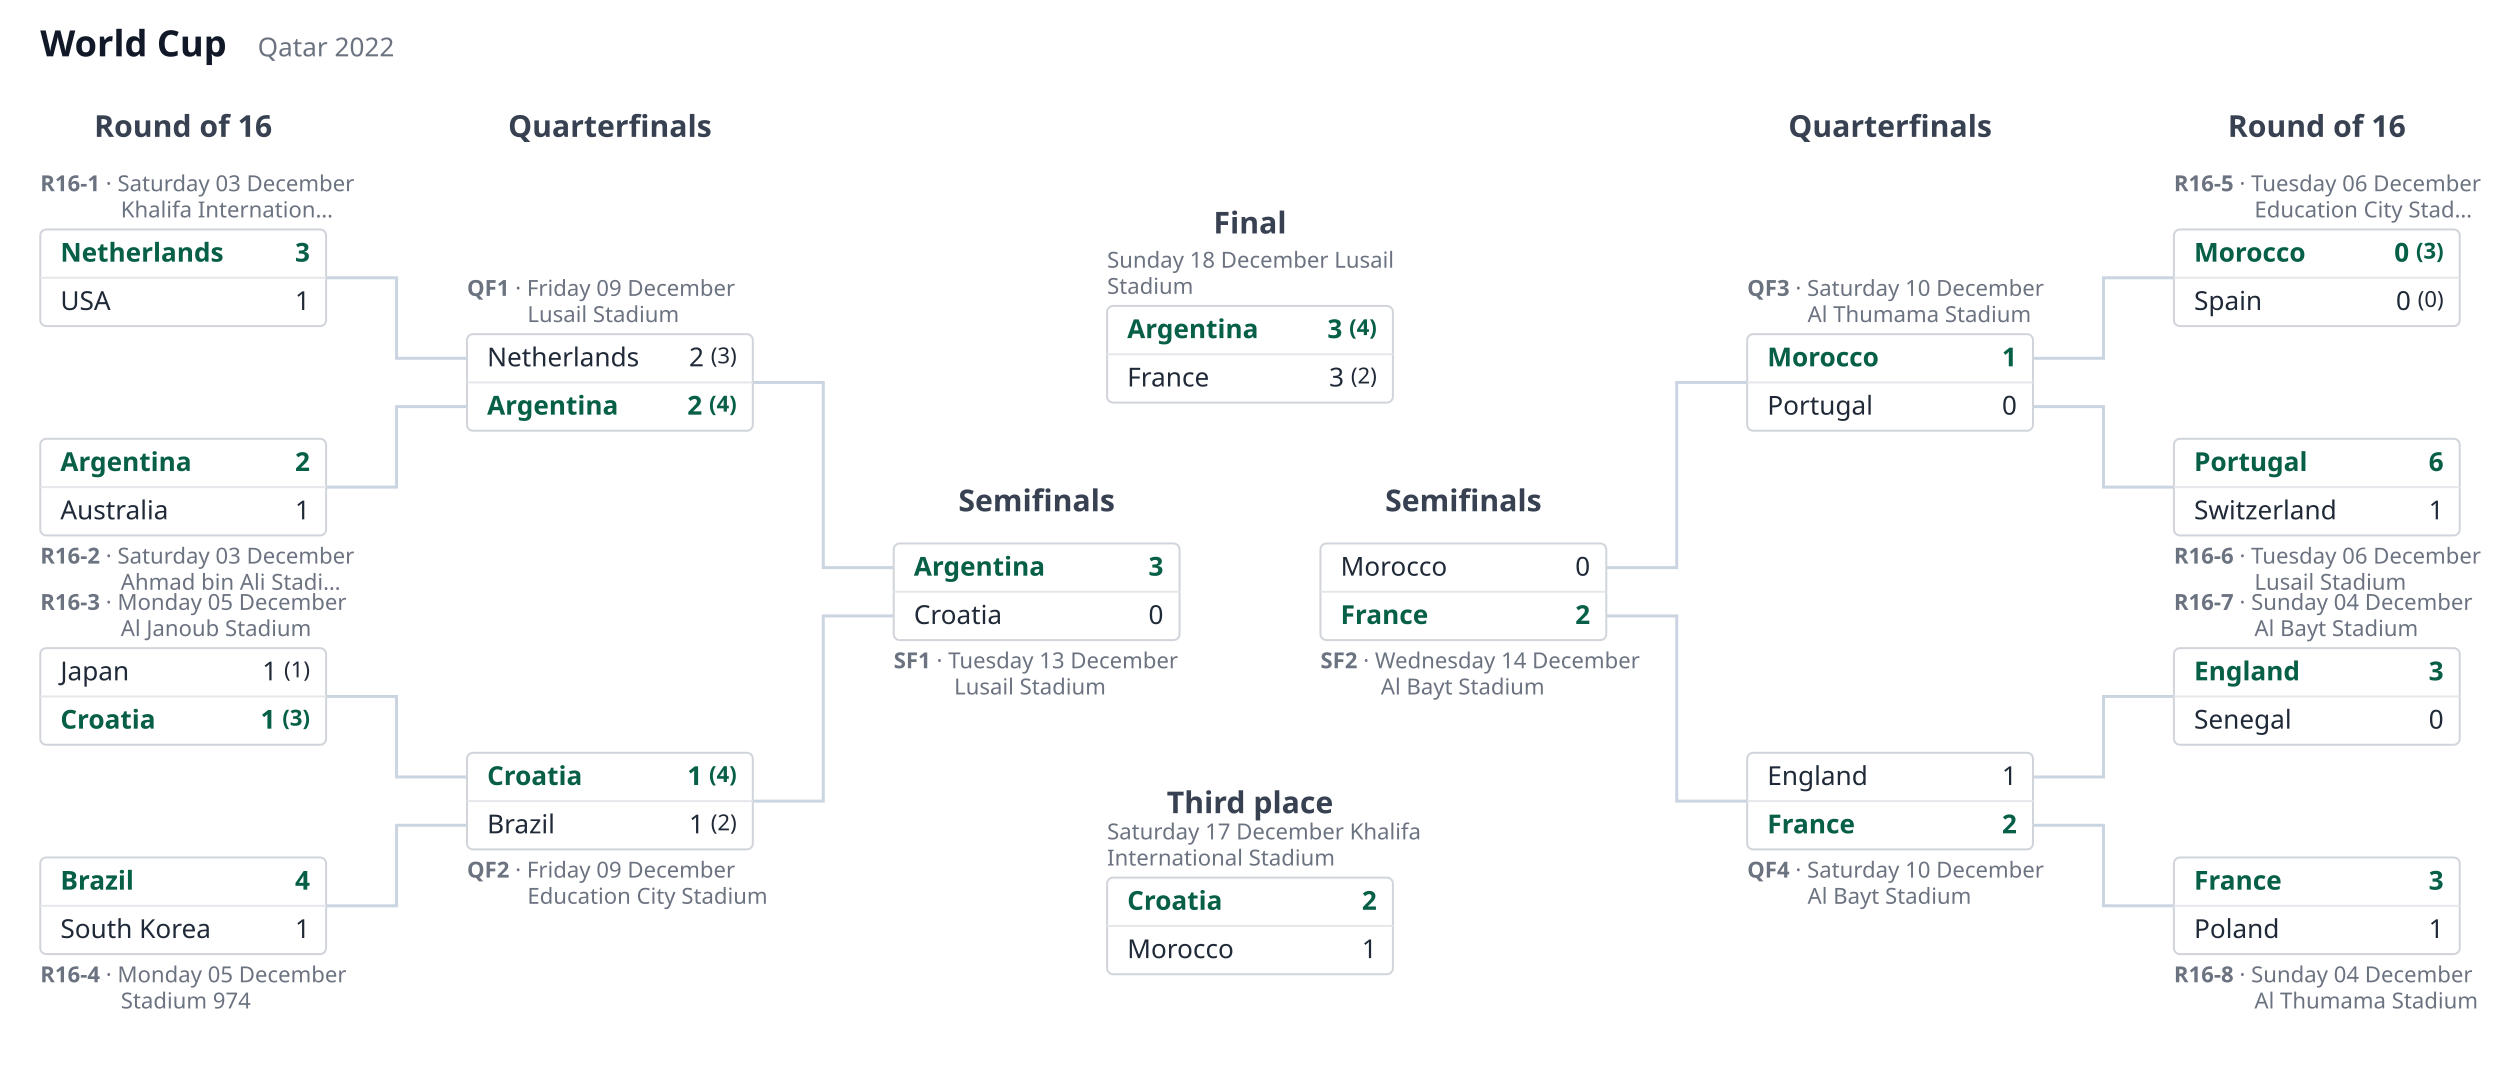
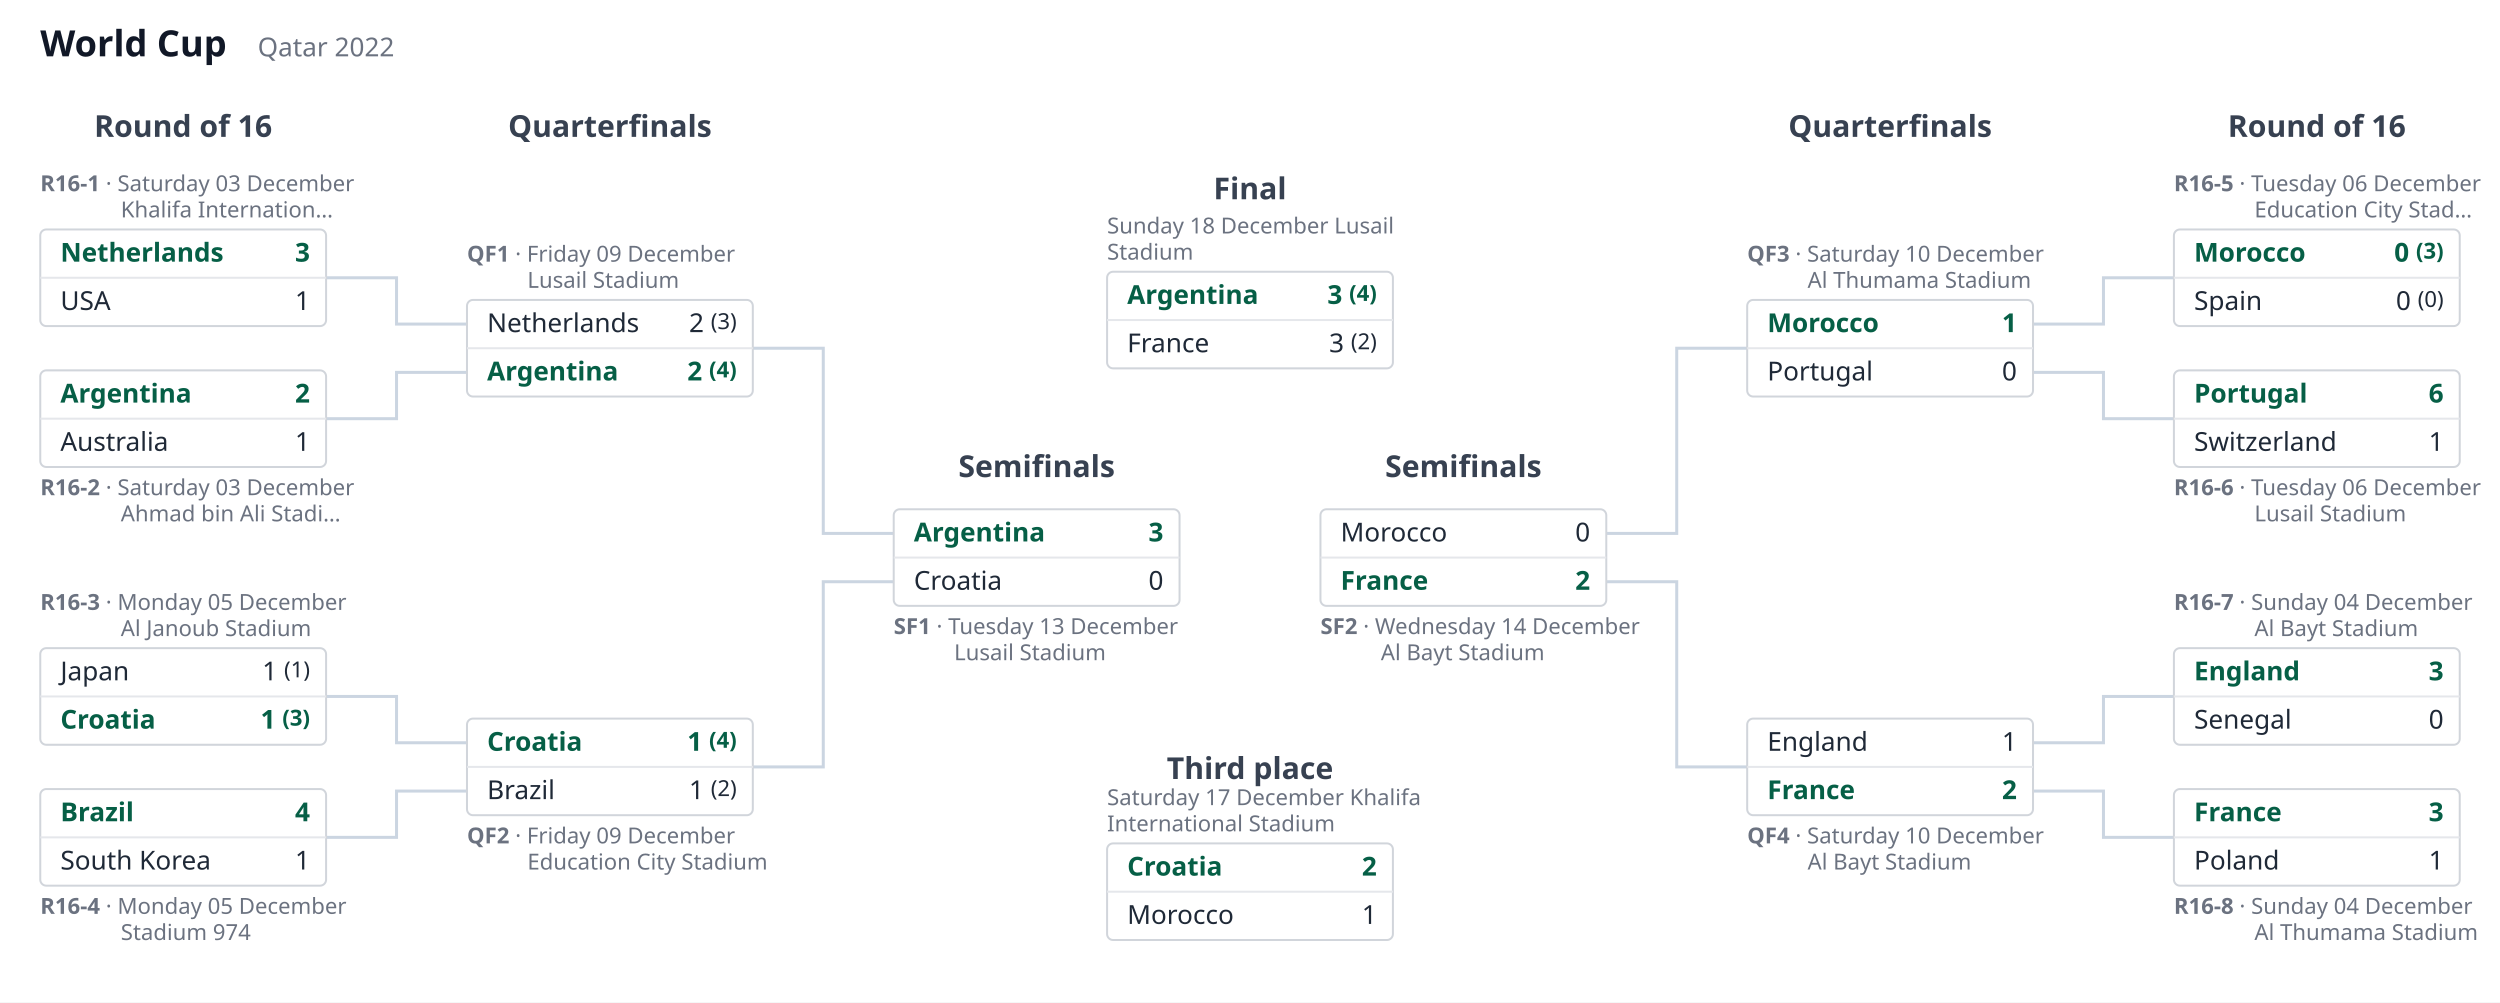
- <svg xmlns="http://www.w3.org/2000/svg" viewBox="0 0 1242 532" width="1242" height="532" font-family="sans-serif">
+ <svg xmlns="http://www.w3.org/2000/svg" viewBox="0 0 1242 498" width="1242" height="498" font-family="sans-serif">
  <style>
  .pd-bg { fill: #ffffff; }
  .pd-title { font: 600 18px sans-serif; fill: #111827; }
  .pd-season { font: 400 13px sans-serif; fill: #6b7280; }
  .pd-header { font: 600 15px sans-serif; fill: #374151; text-anchor: middle; }
  .pd-meta { font: 400 11px sans-serif; fill: #6b7280; }
  .pd-meta-id { font-weight: 700; }
  .pd-box { fill: #ffffff; stroke: #d1d5db; stroke-width: 1; }
  .pd-divider { stroke: #e5e7eb; stroke-width: 1; }
  .pd-team { font: 400 13px sans-serif; fill: #1f2937; }
  .pd-score { font: 400 13px sans-serif; fill: #1f2937; text-anchor: end; }
  .pd-pens { font-size: 11px; }
  .pd-win .pd-team, .pd-win .pd-score { font-weight: 700; fill: #065f46; }
  .pd-crest-frame { fill: none; stroke: #d1d5db; stroke-width: 1; }
  .pd-link { fill: none; stroke: #cbd5e1; stroke-width: 1.5; }
  @media (prefers-color-scheme: dark) {
    .pd-bg { fill: #0f172a; }
    .pd-title { fill: #f8fafc; }
    .pd-season { fill: #94a3b8; }
    .pd-header { fill: #cbd5e1; }
    .pd-meta { fill: #94a3b8; }
    .pd-box { fill: #1e293b; stroke: #334155; }
    .pd-divider { stroke: #334155; }
    .pd-team { fill: #e5e7eb; }
    .pd-score { fill: #e5e7eb; }
    .pd-win .pd-team, .pd-win .pd-score { fill: #34d399; }
    .pd-crest-frame { stroke: #334155; }
    .pd-link { stroke: #475569; }
  }</style>
-   <rect class="pd-bg" width="1242" height="532" />
+   <rect class="pd-bg" width="1242" height="498" />
  <text class="pd-title" x="20" y="28">World Cup</text>
  <text class="pd-season" x="128" y="28">Qatar 2022</text>
  <text class="pd-header" x="91" y="68">Round of 16</text>
  <text class="pd-header" x="1151" y="68">Round of 16</text>
  <text class="pd-header" x="303" y="68">Quarterfinals</text>
  <text class="pd-header" x="939" y="68">Quarterfinals</text>
-   <text class="pd-header" x="515" y="254">Semifinals</text>
-   <text class="pd-header" x="727" y="254">Semifinals</text>
-   <text class="pd-header" x="621" y="116">Final</text>
-   <text class="pd-header" x="621" y="404">Third place</text>
-   <path class="pd-link" d="M 162 138 L 197 138 L 197 178 L 232 178" />
-   <path class="pd-link" d="M 162 242 L 197 242 L 197 202 L 232 202" />
-   <path class="pd-link" d="M 162 346 L 197 346 L 197 386 L 232 386" />
-   <path class="pd-link" d="M 162 450 L 197 450 L 197 410 L 232 410" />
-   <path class="pd-link" d="M 1080 138 L 1045 138 L 1045 178 L 1010 178" />
-   <path class="pd-link" d="M 1080 242 L 1045 242 L 1045 202 L 1010 202" />
-   <path class="pd-link" d="M 1080 346 L 1045 346 L 1045 386 L 1010 386" />
-   <path class="pd-link" d="M 1080 450 L 1045 450 L 1045 410 L 1010 410" />
-   <path class="pd-link" d="M 374 190 L 409 190 L 409 282 L 444 282" />
-   <path class="pd-link" d="M 374 398 L 409 398 L 409 306 L 444 306" />
-   <path class="pd-link" d="M 868 190 L 833 190 L 833 282 L 798 282" />
-   <path class="pd-link" d="M 868 398 L 833 398 L 833 306 L 798 306" />
+   <text class="pd-header" x="515" y="237">Semifinals</text>
+   <text class="pd-header" x="727" y="237">Semifinals</text>
+   <text class="pd-header" x="621" y="99">Final</text>
+   <text class="pd-header" x="621" y="387">Third place</text>
+   <path class="pd-link" d="M 162 138 L 197 138 L 197 161 L 232 161" />
+   <path class="pd-link" d="M 162 208 L 197 208 L 197 185 L 232 185" />
+   <path class="pd-link" d="M 162 346 L 197 346 L 197 369 L 232 369" />
+   <path class="pd-link" d="M 162 416 L 197 416 L 197 393 L 232 393" />
+   <path class="pd-link" d="M 1080 138 L 1045 138 L 1045 161 L 1010 161" />
+   <path class="pd-link" d="M 1080 208 L 1045 208 L 1045 185 L 1010 185" />
+   <path class="pd-link" d="M 1080 346 L 1045 346 L 1045 369 L 1010 369" />
+   <path class="pd-link" d="M 1080 416 L 1045 416 L 1045 393 L 1010 393" />
+   <path class="pd-link" d="M 374 173 L 409 173 L 409 265 L 444 265" />
+   <path class="pd-link" d="M 374 381 L 409 381 L 409 289 L 444 289" />
+   <path class="pd-link" d="M 868 173 L 833 173 L 833 265 L 798 265" />
+   <path class="pd-link" d="M 868 381 L 833 381 L 833 289 L 798 289" />
  <text class="pd-meta" x="20" y="95">
    <tspan x="20">
      <tspan class="pd-meta-id">R16-1</tspan> · Saturday 03 December</tspan>
    <tspan x="60" dy="13">Khalifa Internation…</tspan>
  </text>
  <rect class="pd-box" x="20" y="114" width="142" height="48" rx="3" />
  <line class="pd-divider" x1="20" y1="138" x2="162" y2="138" />
  <g class="pd-win">
    <text class="pd-team" x="30" y="130">Netherlands</text>
    <text class="pd-score" x="154" y="130">3</text>
  </g>
  <g class="">
    <text class="pd-team" x="30" y="154">USA</text>
    <text class="pd-score" x="154" y="154">1</text>
  </g>
-   <text class="pd-meta" x="20" y="280">
+   <text class="pd-meta" x="20" y="246">
    <tspan x="20">
      <tspan class="pd-meta-id">R16-2</tspan> · Saturday 03 December</tspan>
    <tspan x="60" dy="13">Ahmad bin Ali Stadi…</tspan>
  </text>
-   <rect class="pd-box" x="20" y="218" width="142" height="48" rx="3" />
-   <line class="pd-divider" x1="20" y1="242" x2="162" y2="242" />
-   <g class="pd-win">
-     <text class="pd-team" x="30" y="234">Argentina</text>
-     <text class="pd-score" x="154" y="234">2</text>
-   </g>
-   <g class="">
-     <text class="pd-team" x="30" y="258">Australia</text>
-     <text class="pd-score" x="154" y="258">1</text>
+   <rect class="pd-box" x="20" y="184" width="142" height="48" rx="3" />
+   <line class="pd-divider" x1="20" y1="208" x2="162" y2="208" />
+   <g class="pd-win">
+     <text class="pd-team" x="30" y="200">Argentina</text>
+     <text class="pd-score" x="154" y="200">2</text>
+   </g>
+   <g class="">
+     <text class="pd-team" x="30" y="224">Australia</text>
+     <text class="pd-score" x="154" y="224">1</text>
  </g>
  <text class="pd-meta" x="20" y="303">
    <tspan x="20">
      <tspan class="pd-meta-id">R16-3</tspan> · Monday 05 December</tspan>
    <tspan x="60" dy="13">Al Janoub Stadium</tspan>
  </text>
  <rect class="pd-box" x="20" y="322" width="142" height="48" rx="3" />
  <line class="pd-divider" x1="20" y1="346" x2="162" y2="346" />
  <g class="">
    <text class="pd-team" x="30" y="338">Japan</text>
    <text class="pd-score" x="154" y="338">1 <tspan class="pd-pens" dy="-1.5">(1)</tspan>
    </text>
  </g>
  <g class="pd-win">
    <text class="pd-team" x="30" y="362">Croatia</text>
    <text class="pd-score" x="154" y="362">1 <tspan class="pd-pens" dy="-1.5">(3)</tspan>
    </text>
  </g>
-   <text class="pd-meta" x="20" y="488">
+   <text class="pd-meta" x="20" y="454">
    <tspan x="20">
      <tspan class="pd-meta-id">R16-4</tspan> · Monday 05 December</tspan>
    <tspan x="60" dy="13">Stadium 974</tspan>
  </text>
-   <rect class="pd-box" x="20" y="426" width="142" height="48" rx="3" />
-   <line class="pd-divider" x1="20" y1="450" x2="162" y2="450" />
-   <g class="pd-win">
-     <text class="pd-team" x="30" y="442">Brazil</text>
-     <text class="pd-score" x="154" y="442">4</text>
-   </g>
-   <g class="">
-     <text class="pd-team" x="30" y="466">South Korea</text>
-     <text class="pd-score" x="154" y="466">1</text>
+   <rect class="pd-box" x="20" y="392" width="142" height="48" rx="3" />
+   <line class="pd-divider" x1="20" y1="416" x2="162" y2="416" />
+   <g class="pd-win">
+     <text class="pd-team" x="30" y="408">Brazil</text>
+     <text class="pd-score" x="154" y="408">4</text>
+   </g>
+   <g class="">
+     <text class="pd-team" x="30" y="432">South Korea</text>
+     <text class="pd-score" x="154" y="432">1</text>
  </g>
  <text class="pd-meta" x="1080" y="95">
    <tspan x="1080">
      <tspan class="pd-meta-id">R16-5</tspan> · Tuesday 06 December</tspan>
    <tspan x="1120" dy="13">Education City Stad…</tspan>
  </text>
  <rect class="pd-box" x="1080" y="114" width="142" height="48" rx="3" />
  <line class="pd-divider" x1="1080" y1="138" x2="1222" y2="138" />
  <g class="pd-win">
    <text class="pd-team" x="1090" y="130">Morocco</text>
    <text class="pd-score" x="1214" y="130">0 <tspan class="pd-pens" dy="-1.5">(3)</tspan>
    </text>
  </g>
  <g class="">
    <text class="pd-team" x="1090" y="154">Spain</text>
    <text class="pd-score" x="1214" y="154">0 <tspan class="pd-pens" dy="-1.5">(0)</tspan>
    </text>
  </g>
-   <text class="pd-meta" x="1080" y="280">
+   <text class="pd-meta" x="1080" y="246">
    <tspan x="1080">
      <tspan class="pd-meta-id">R16-6</tspan> · Tuesday 06 December</tspan>
    <tspan x="1120" dy="13">Lusail Stadium</tspan>
  </text>
-   <rect class="pd-box" x="1080" y="218" width="142" height="48" rx="3" />
-   <line class="pd-divider" x1="1080" y1="242" x2="1222" y2="242" />
-   <g class="pd-win">
-     <text class="pd-team" x="1090" y="234">Portugal</text>
-     <text class="pd-score" x="1214" y="234">6</text>
-   </g>
-   <g class="">
-     <text class="pd-team" x="1090" y="258">Switzerland</text>
-     <text class="pd-score" x="1214" y="258">1</text>
+   <rect class="pd-box" x="1080" y="184" width="142" height="48" rx="3" />
+   <line class="pd-divider" x1="1080" y1="208" x2="1222" y2="208" />
+   <g class="pd-win">
+     <text class="pd-team" x="1090" y="200">Portugal</text>
+     <text class="pd-score" x="1214" y="200">6</text>
+   </g>
+   <g class="">
+     <text class="pd-team" x="1090" y="224">Switzerland</text>
+     <text class="pd-score" x="1214" y="224">1</text>
  </g>
  <text class="pd-meta" x="1080" y="303">
    <tspan x="1080">
      <tspan class="pd-meta-id">R16-7</tspan> · Sunday 04 December</tspan>
    <tspan x="1120" dy="13">Al Bayt Stadium</tspan>
  </text>
  <rect class="pd-box" x="1080" y="322" width="142" height="48" rx="3" />
  <line class="pd-divider" x1="1080" y1="346" x2="1222" y2="346" />
  <g class="pd-win">
    <text class="pd-team" x="1090" y="338">England</text>
    <text class="pd-score" x="1214" y="338">3</text>
  </g>
  <g class="">
    <text class="pd-team" x="1090" y="362">Senegal</text>
    <text class="pd-score" x="1214" y="362">0</text>
  </g>
-   <text class="pd-meta" x="1080" y="488">
+   <text class="pd-meta" x="1080" y="454">
    <tspan x="1080">
      <tspan class="pd-meta-id">R16-8</tspan> · Sunday 04 December</tspan>
    <tspan x="1120" dy="13">Al Thumama Stadium</tspan>
  </text>
-   <rect class="pd-box" x="1080" y="426" width="142" height="48" rx="3" />
-   <line class="pd-divider" x1="1080" y1="450" x2="1222" y2="450" />
-   <g class="pd-win">
-     <text class="pd-team" x="1090" y="442">France</text>
-     <text class="pd-score" x="1214" y="442">3</text>
-   </g>
-   <g class="">
-     <text class="pd-team" x="1090" y="466">Poland</text>
-     <text class="pd-score" x="1214" y="466">1</text>
-   </g>
-   <text class="pd-meta" x="232" y="147">
+   <rect class="pd-box" x="1080" y="392" width="142" height="48" rx="3" />
+   <line class="pd-divider" x1="1080" y1="416" x2="1222" y2="416" />
+   <g class="pd-win">
+     <text class="pd-team" x="1090" y="408">France</text>
+     <text class="pd-score" x="1214" y="408">3</text>
+   </g>
+   <g class="">
+     <text class="pd-team" x="1090" y="432">Poland</text>
+     <text class="pd-score" x="1214" y="432">1</text>
+   </g>
+   <text class="pd-meta" x="232" y="130">
    <tspan x="232">
      <tspan class="pd-meta-id">QF1</tspan> · Friday 09 December</tspan>
    <tspan x="262" dy="13">Lusail Stadium</tspan>
  </text>
-   <rect class="pd-box" x="232" y="166" width="142" height="48" rx="3" />
-   <line class="pd-divider" x1="232" y1="190" x2="374" y2="190" />
-   <g class="">
-     <text class="pd-team" x="242" y="182">Netherlands</text>
-     <text class="pd-score" x="366" y="182">2 <tspan class="pd-pens" dy="-1.5">(3)</tspan>
-     </text>
-   </g>
-   <g class="pd-win">
-     <text class="pd-team" x="242" y="206">Argentina</text>
-     <text class="pd-score" x="366" y="206">2 <tspan class="pd-pens" dy="-1.5">(4)</tspan>
-     </text>
-   </g>
-   <text class="pd-meta" x="232" y="436">
+   <rect class="pd-box" x="232" y="149" width="142" height="48" rx="3" />
+   <line class="pd-divider" x1="232" y1="173" x2="374" y2="173" />
+   <g class="">
+     <text class="pd-team" x="242" y="165">Netherlands</text>
+     <text class="pd-score" x="366" y="165">2 <tspan class="pd-pens" dy="-1.5">(3)</tspan>
+     </text>
+   </g>
+   <g class="pd-win">
+     <text class="pd-team" x="242" y="189">Argentina</text>
+     <text class="pd-score" x="366" y="189">2 <tspan class="pd-pens" dy="-1.5">(4)</tspan>
+     </text>
+   </g>
+   <text class="pd-meta" x="232" y="419">
    <tspan x="232">
      <tspan class="pd-meta-id">QF2</tspan> · Friday 09 December</tspan>
    <tspan x="262" dy="13">Education City Stadium</tspan>
  </text>
-   <rect class="pd-box" x="232" y="374" width="142" height="48" rx="3" />
-   <line class="pd-divider" x1="232" y1="398" x2="374" y2="398" />
-   <g class="pd-win">
-     <text class="pd-team" x="242" y="390">Croatia</text>
-     <text class="pd-score" x="366" y="390">1 <tspan class="pd-pens" dy="-1.5">(4)</tspan>
-     </text>
-   </g>
-   <g class="">
-     <text class="pd-team" x="242" y="414">Brazil</text>
-     <text class="pd-score" x="366" y="414">1 <tspan class="pd-pens" dy="-1.5">(2)</tspan>
-     </text>
-   </g>
-   <text class="pd-meta" x="868" y="147">
+   <rect class="pd-box" x="232" y="357" width="142" height="48" rx="3" />
+   <line class="pd-divider" x1="232" y1="381" x2="374" y2="381" />
+   <g class="pd-win">
+     <text class="pd-team" x="242" y="373">Croatia</text>
+     <text class="pd-score" x="366" y="373">1 <tspan class="pd-pens" dy="-1.5">(4)</tspan>
+     </text>
+   </g>
+   <g class="">
+     <text class="pd-team" x="242" y="397">Brazil</text>
+     <text class="pd-score" x="366" y="397">1 <tspan class="pd-pens" dy="-1.5">(2)</tspan>
+     </text>
+   </g>
+   <text class="pd-meta" x="868" y="130">
    <tspan x="868">
      <tspan class="pd-meta-id">QF3</tspan> · Saturday 10 December</tspan>
    <tspan x="898" dy="13">Al Thumama Stadium</tspan>
  </text>
-   <rect class="pd-box" x="868" y="166" width="142" height="48" rx="3" />
-   <line class="pd-divider" x1="868" y1="190" x2="1010" y2="190" />
-   <g class="pd-win">
-     <text class="pd-team" x="878" y="182">Morocco</text>
-     <text class="pd-score" x="1002" y="182">1</text>
-   </g>
-   <g class="">
-     <text class="pd-team" x="878" y="206">Portugal</text>
-     <text class="pd-score" x="1002" y="206">0</text>
-   </g>
-   <text class="pd-meta" x="868" y="436">
+   <rect class="pd-box" x="868" y="149" width="142" height="48" rx="3" />
+   <line class="pd-divider" x1="868" y1="173" x2="1010" y2="173" />
+   <g class="pd-win">
+     <text class="pd-team" x="878" y="165">Morocco</text>
+     <text class="pd-score" x="1002" y="165">1</text>
+   </g>
+   <g class="">
+     <text class="pd-team" x="878" y="189">Portugal</text>
+     <text class="pd-score" x="1002" y="189">0</text>
+   </g>
+   <text class="pd-meta" x="868" y="419">
    <tspan x="868">
      <tspan class="pd-meta-id">QF4</tspan> · Saturday 10 December</tspan>
    <tspan x="898" dy="13">Al Bayt Stadium</tspan>
  </text>
-   <rect class="pd-box" x="868" y="374" width="142" height="48" rx="3" />
-   <line class="pd-divider" x1="868" y1="398" x2="1010" y2="398" />
-   <g class="">
-     <text class="pd-team" x="878" y="390">England</text>
-     <text class="pd-score" x="1002" y="390">1</text>
-   </g>
-   <g class="pd-win">
-     <text class="pd-team" x="878" y="414">France</text>
-     <text class="pd-score" x="1002" y="414">2</text>
-   </g>
-   <text class="pd-meta" x="444" y="332">
+   <rect class="pd-box" x="868" y="357" width="142" height="48" rx="3" />
+   <line class="pd-divider" x1="868" y1="381" x2="1010" y2="381" />
+   <g class="">
+     <text class="pd-team" x="878" y="373">England</text>
+     <text class="pd-score" x="1002" y="373">1</text>
+   </g>
+   <g class="pd-win">
+     <text class="pd-team" x="878" y="397">France</text>
+     <text class="pd-score" x="1002" y="397">2</text>
+   </g>
+   <text class="pd-meta" x="444" y="315">
    <tspan x="444">
      <tspan class="pd-meta-id">SF1</tspan> · Tuesday 13 December</tspan>
    <tspan x="474" dy="13">Lusail Stadium</tspan>
  </text>
-   <rect class="pd-box" x="444" y="270" width="142" height="48" rx="3" />
-   <line class="pd-divider" x1="444" y1="294" x2="586" y2="294" />
-   <g class="pd-win">
-     <text class="pd-team" x="454" y="286">Argentina</text>
-     <text class="pd-score" x="578" y="286">3</text>
-   </g>
-   <g class="">
-     <text class="pd-team" x="454" y="310">Croatia</text>
-     <text class="pd-score" x="578" y="310">0</text>
-   </g>
-   <text class="pd-meta" x="656" y="332">
+   <rect class="pd-box" x="444" y="253" width="142" height="48" rx="3" />
+   <line class="pd-divider" x1="444" y1="277" x2="586" y2="277" />
+   <g class="pd-win">
+     <text class="pd-team" x="454" y="269">Argentina</text>
+     <text class="pd-score" x="578" y="269">3</text>
+   </g>
+   <g class="">
+     <text class="pd-team" x="454" y="293">Croatia</text>
+     <text class="pd-score" x="578" y="293">0</text>
+   </g>
+   <text class="pd-meta" x="656" y="315">
    <tspan x="656">
      <tspan class="pd-meta-id">SF2</tspan> · Wednesday 14 December</tspan>
    <tspan x="686" dy="13">Al Bayt Stadium</tspan>
  </text>
-   <rect class="pd-box" x="656" y="270" width="142" height="48" rx="3" />
-   <line class="pd-divider" x1="656" y1="294" x2="798" y2="294" />
-   <g class="">
-     <text class="pd-team" x="666" y="286">Morocco</text>
-     <text class="pd-score" x="790" y="286">0</text>
-   </g>
-   <g class="pd-win">
-     <text class="pd-team" x="666" y="310">France</text>
-     <text class="pd-score" x="790" y="310">2</text>
-   </g>
-   <text class="pd-meta" x="550" y="133">
+   <rect class="pd-box" x="656" y="253" width="142" height="48" rx="3" />
+   <line class="pd-divider" x1="656" y1="277" x2="798" y2="277" />
+   <g class="">
+     <text class="pd-team" x="666" y="269">Morocco</text>
+     <text class="pd-score" x="790" y="269">0</text>
+   </g>
+   <g class="pd-win">
+     <text class="pd-team" x="666" y="293">France</text>
+     <text class="pd-score" x="790" y="293">2</text>
+   </g>
+   <text class="pd-meta" x="550" y="116">
    <tspan x="550">Sunday 18 December Lusail</tspan>
    <tspan x="550" dy="13">Stadium</tspan>
  </text>
-   <rect class="pd-box" x="550" y="152" width="142" height="48" rx="3" />
-   <line class="pd-divider" x1="550" y1="176" x2="692" y2="176" />
-   <g class="pd-win">
-     <text class="pd-team" x="560" y="168">Argentina</text>
-     <text class="pd-score" x="684" y="168">3 <tspan class="pd-pens" dy="-1.5">(4)</tspan>
-     </text>
-   </g>
-   <g class="">
-     <text class="pd-team" x="560" y="192">France</text>
-     <text class="pd-score" x="684" y="192">3 <tspan class="pd-pens" dy="-1.5">(2)</tspan>
-     </text>
-   </g>
-   <text class="pd-meta" x="550" y="417">
+   <rect class="pd-box" x="550" y="135" width="142" height="48" rx="3" />
+   <line class="pd-divider" x1="550" y1="159" x2="692" y2="159" />
+   <g class="pd-win">
+     <text class="pd-team" x="560" y="151">Argentina</text>
+     <text class="pd-score" x="684" y="151">3 <tspan class="pd-pens" dy="-1.5">(4)</tspan>
+     </text>
+   </g>
+   <g class="">
+     <text class="pd-team" x="560" y="175">France</text>
+     <text class="pd-score" x="684" y="175">3 <tspan class="pd-pens" dy="-1.5">(2)</tspan>
+     </text>
+   </g>
+   <text class="pd-meta" x="550" y="400">
    <tspan x="550">Saturday 17 December Khalifa</tspan>
    <tspan x="550" dy="13">International Stadium</tspan>
  </text>
-   <rect class="pd-box" x="550" y="436" width="142" height="48" rx="3" />
-   <line class="pd-divider" x1="550" y1="460" x2="692" y2="460" />
-   <g class="pd-win">
-     <text class="pd-team" x="560" y="452">Croatia</text>
-     <text class="pd-score" x="684" y="452">2</text>
-   </g>
-   <g class="">
-     <text class="pd-team" x="560" y="476">Morocco</text>
-     <text class="pd-score" x="684" y="476">1</text>
+   <rect class="pd-box" x="550" y="419" width="142" height="48" rx="3" />
+   <line class="pd-divider" x1="550" y1="443" x2="692" y2="443" />
+   <g class="pd-win">
+     <text class="pd-team" x="560" y="435">Croatia</text>
+     <text class="pd-score" x="684" y="435">2</text>
+   </g>
+   <g class="">
+     <text class="pd-team" x="560" y="459">Morocco</text>
+     <text class="pd-score" x="684" y="459">1</text>
  </g>
</svg>
